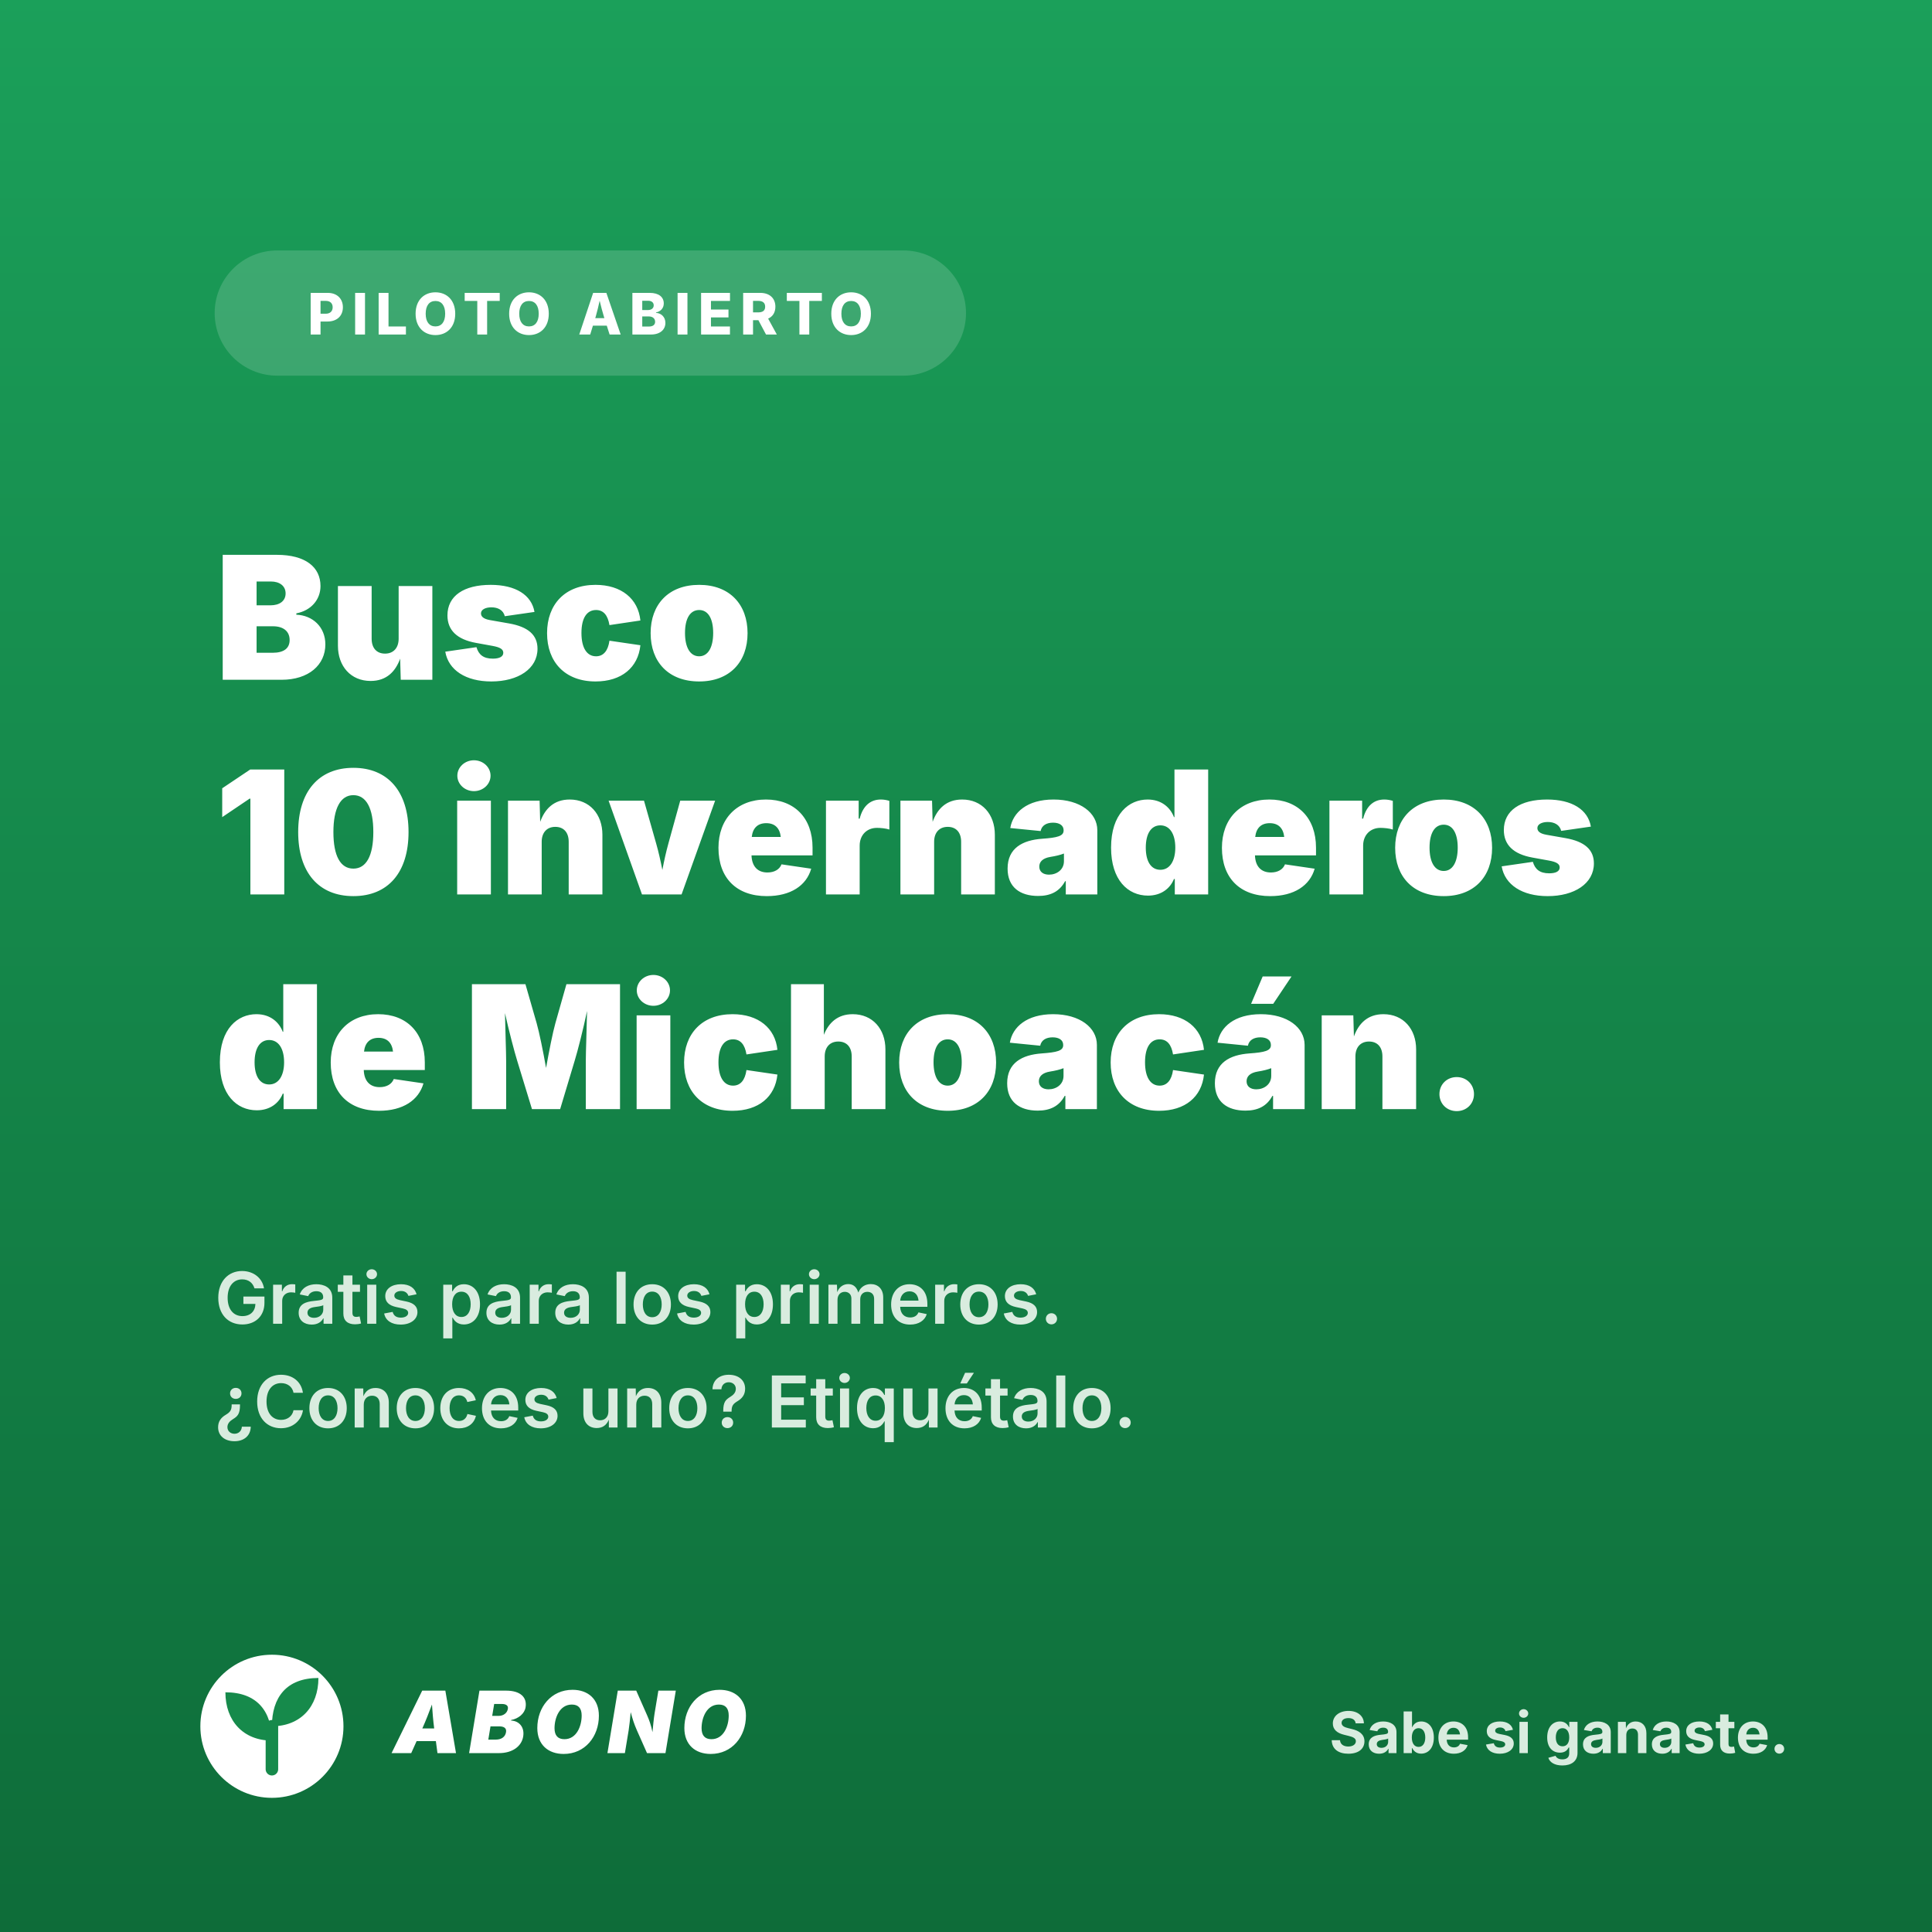
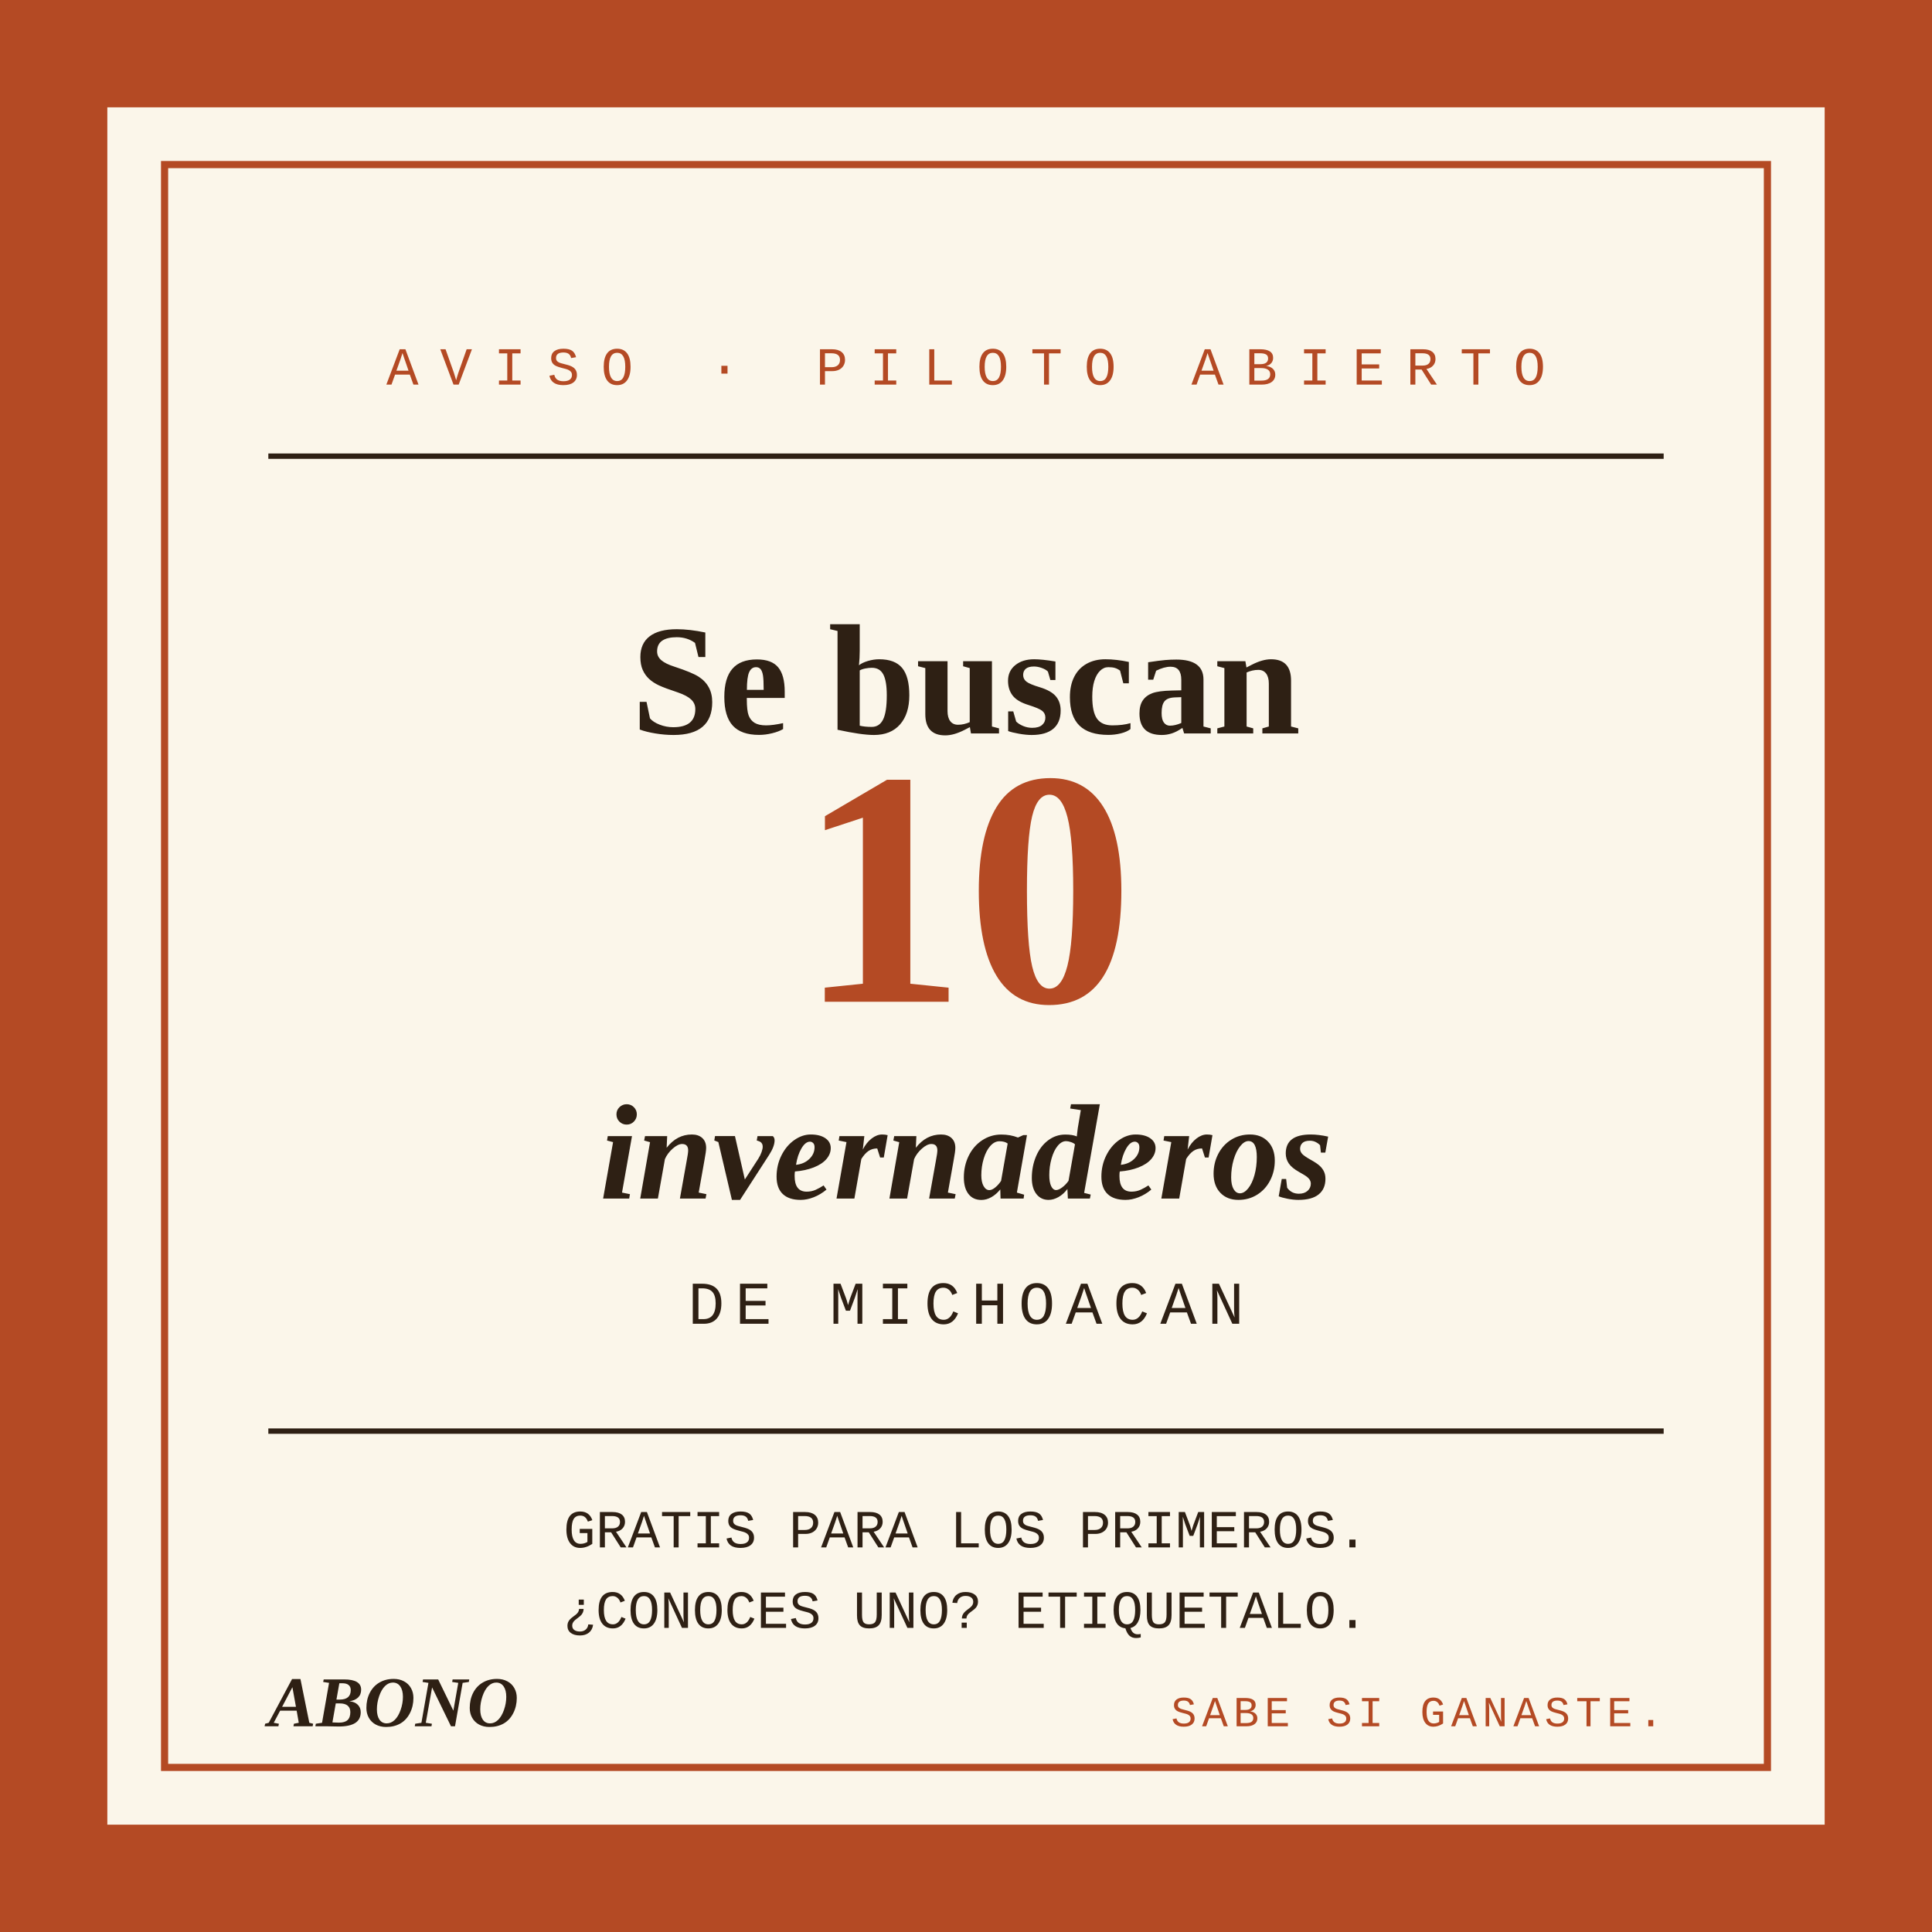
- <svg xmlns="http://www.w3.org/2000/svg" viewBox="0 0 1080 1080" font-family="Inter, Helvetica, Arial, sans-serif">
-   <defs>
-     <linearGradient id="verde" x1="0" y1="0" x2="0" y2="1">
-       <stop offset="0" stop-color="#1ba05a" />
-       <stop offset="1" stop-color="#0e6c39" />
-     </linearGradient>
-   </defs>
-   <rect width="1080" height="1080" fill="url(#verde)" />
-   <rect x="120" y="140" width="420" height="70" rx="35" fill="#ffffff" opacity=".16" />
-   <text x="330" y="187" font-size="32" font-weight="800" letter-spacing="4" fill="#ffffff" text-anchor="middle">PILOTO ABIERTO</text>
-   <text x="120" y="380" font-size="96" font-weight="900" fill="#ffffff">Busco</text>
-   <text x="120" y="500" font-size="96" font-weight="900" fill="#ffffff">10 invernaderos</text>
-   <text x="120" y="620" font-size="96" font-weight="900" fill="#ffffff">de Michoacán.</text>
-   <text x="120" y="740" font-size="40" font-weight="600" fill="#d9ecdf">Gratis para los primeros.</text>
-   <text x="120" y="798" font-size="40" font-weight="600" fill="#d9ecdf">¿Conoces uno? Etiquétalo.</text>
-   <circle cx="152" cy="965" r="40" fill="#ffffff" />
-   <path d="M152 989 V965" stroke="#168a4b" stroke-width="7" stroke-linecap="round" />
-   <path d="M152 973 C136 973 126 962 126 946 C144 946 152 957 152 973 Z" fill="#168a4b" />
-   <path d="M152 965 C168 965 178 954 178 938 C160 938 152 949 152 965 Z" fill="#168a4b" />
-   <text x="220" y="980" font-size="48" font-weight="900" font-style="italic" letter-spacing="4" fill="#ffffff">ABONO</text>
-   <text x="1000" y="980" font-size="32" font-weight="700" fill="#d9ecdf" text-anchor="end">Sabe si ganaste.</text>
+ <svg xmlns="http://www.w3.org/2000/svg" viewBox="0 0 1080 1080">
+   <rect width="1080" height="1080" fill="#B44A24" />
+   <rect x="60" y="60" width="960" height="960" fill="#FBF6EA" />
+   <rect x="92" y="92" width="896" height="896" fill="none" stroke="#B44A24" stroke-width="4" />
+   <text x="540" y="215" text-anchor="middle" font-family="'IBM Plex Mono','Courier New',monospace" font-size="30" letter-spacing="12" fill="#B44A24">AVISO · PILOTO ABIERTO</text>
+   <line x1="150" y1="255" x2="930" y2="255" stroke="#2E2014" stroke-width="3" />
+   <text x="540" y="410" text-anchor="middle" font-family="Fraunces, Georgia, 'Times New Roman', serif" font-size="88" font-weight="900" fill="#2E2014">Se buscan</text>
+   <text x="540" y="560" text-anchor="middle" font-family="Fraunces, Georgia, 'Times New Roman', serif" font-size="188" font-weight="900" fill="#B44A24">10</text>
+   <text x="540" y="670" text-anchor="middle" font-family="Fraunces, Georgia, 'Times New Roman', serif" font-size="76" font-weight="900" font-style="italic" fill="#2E2014">invernaderos</text>
+   <text x="540" y="740" text-anchor="middle" font-family="'IBM Plex Mono','Courier New',monospace" font-size="34" letter-spacing="6" fill="#2E2014">DE MICHOACAN</text>
+   <line x1="150" y1="800" x2="930" y2="800" stroke="#2E2014" stroke-width="3" />
+   <text x="540" y="865" text-anchor="middle" font-family="'IBM Plex Mono','Courier New',monospace" font-size="30" fill="#2E2014">GRATIS PARA LOS PRIMEROS.</text>
+   <text x="540" y="910" text-anchor="middle" font-family="'IBM Plex Mono','Courier New',monospace" font-size="30" fill="#2E2014">¿CONOCES UNO? ETIQUETALO.</text>
+   <text x="150" y="965" font-family="Fraunces, Georgia, 'Times New Roman', serif" font-size="40" font-weight="900" font-style="italic" fill="#2E2014">ABONO</text>
+   <text x="930" y="965" text-anchor="end" font-family="'IBM Plex Mono','Courier New',monospace" font-size="24" letter-spacing="3" fill="#B44A24">SABE SI GANASTE.</text>
</svg>
